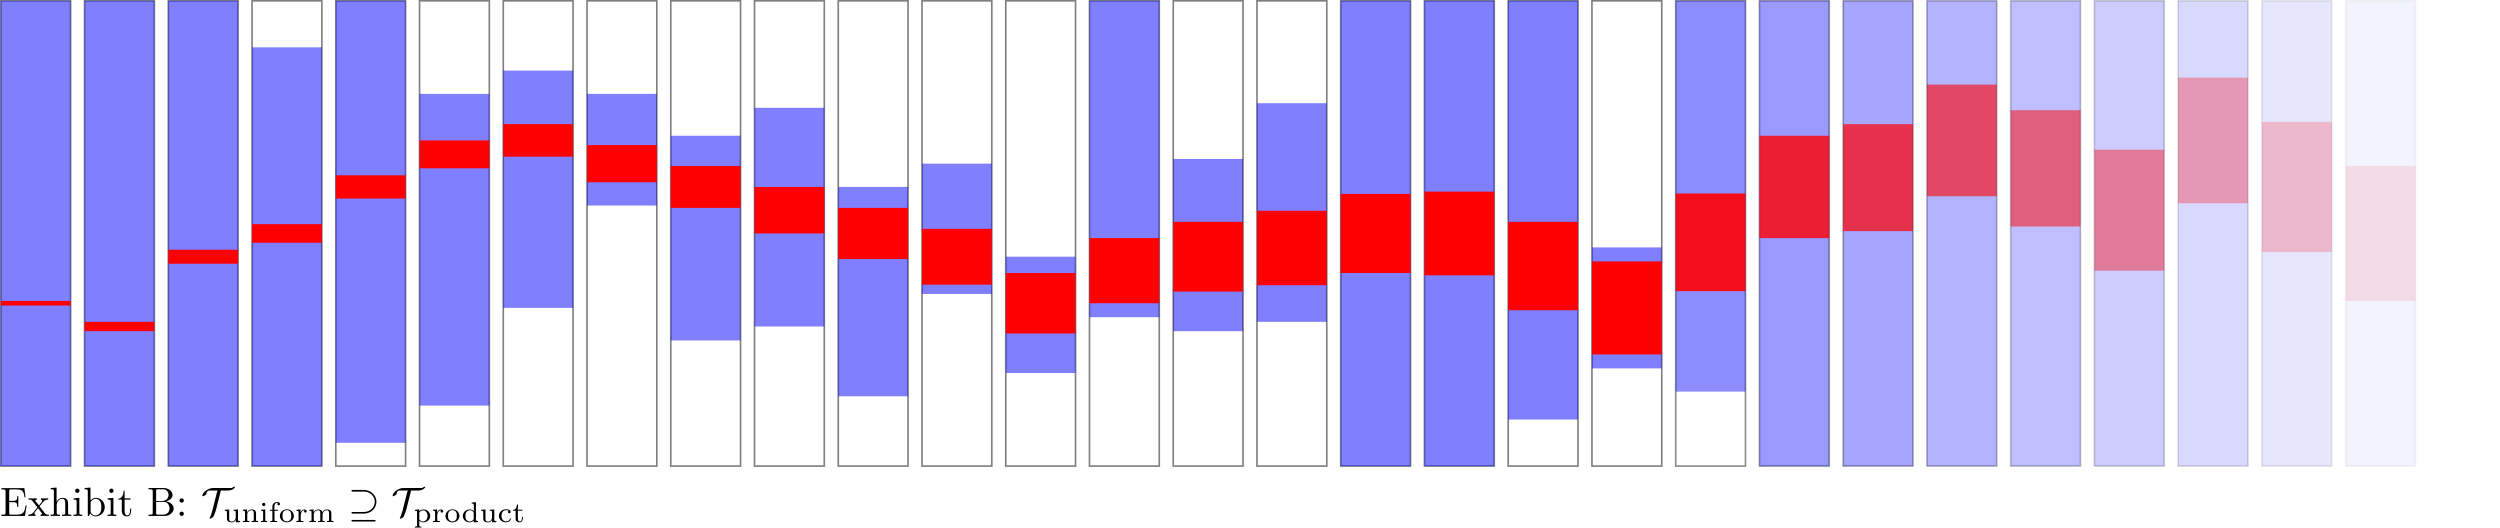
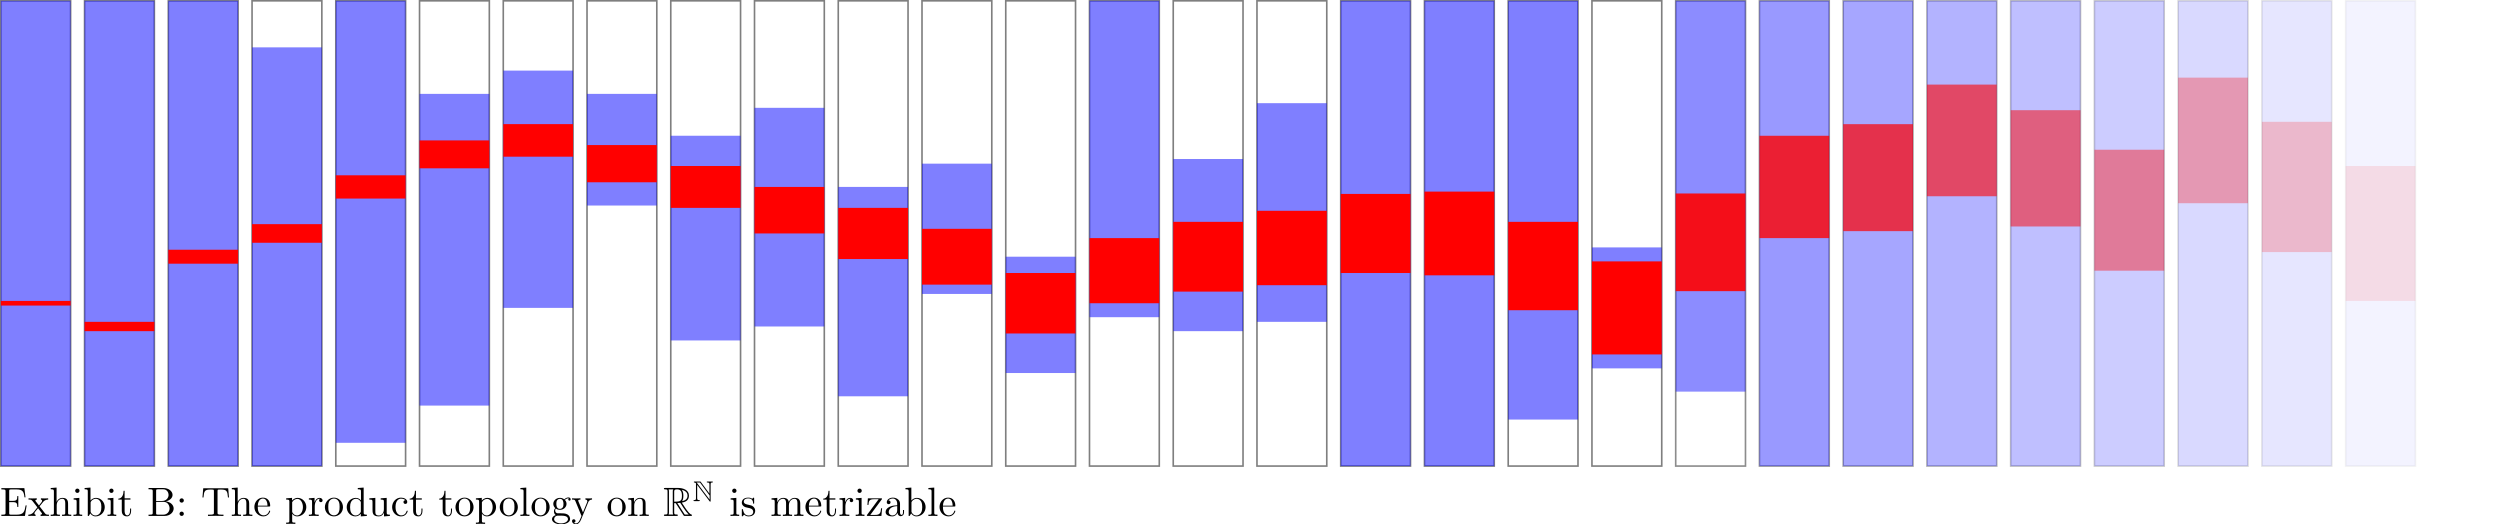
- <svg xmlns="http://www.w3.org/2000/svg" xmlns:xlink="http://www.w3.org/1999/xlink" version="1.1" width="609.29pt" height="128.593pt" viewBox="-0 -125.743 609.29 128.593">
+ <svg xmlns="http://www.w3.org/2000/svg" xmlns:xlink="http://www.w3.org/1999/xlink" version="1.1" width="609.29pt" height="127.68pt" viewBox="-0 -125.743 609.29 127.68">
  <defs>
-     <path id="g2-99" d="M2.713-2.783C2.587-2.727 2.518-2.615 2.518-2.476C2.518-2.287 2.65-2.148 2.845-2.148C3.034-2.148 3.18-2.267 3.18-2.49C3.18-3.11 2.211-3.11 2.015-3.11C.969-3.11 .321-2.308 .321-1.506C.321-.628 1.067 .07 1.981 .07C3.02 .07 3.264-.753 3.264-.837S3.173-.921 3.145-.921C3.055-.921 3.048-.9 3.013-.802C2.859-.37 2.49-.153 2.064-.153C1.583-.153 .955-.509 .955-1.513C.955-2.399 1.388-2.887 2.036-2.887C2.127-2.887 2.462-2.887 2.713-2.783Z" />
-     <path id="g2-100" d="M2.483-4.763V-4.512C2.95-4.512 3.006-4.463 3.006-4.122V-2.678C2.748-2.929 2.413-3.075 2.029-3.075C1.102-3.075 .321-2.378 .321-1.499C.321-.628 1.06 .07 1.946 .07C2.518 .07 2.859-.237 2.978-.363V.07L4.052 0V-.251C3.585-.251 3.529-.3 3.529-.642V-4.84L2.483-4.763ZM2.978-.732C2.797-.404 2.441-.126 1.988-.126C1.597-.126 1.318-.356 1.179-.558C1.039-.767 .955-1.046 .955-1.492C.955-1.653 .955-2.176 1.241-2.504C1.52-2.817 1.862-2.88 2.064-2.88C2.399-2.88 2.699-2.727 2.894-2.476C2.978-2.364 2.978-2.357 2.978-2.225V-.732Z" />
-     <path id="g2-102" d="M1.437-2.755H2.308V-3.006H1.409V-3.787C1.409-4.421 1.785-4.714 2.085-4.714C2.148-4.714 2.218-4.7 2.287-4.679C2.19-4.624 2.134-4.512 2.134-4.4C2.134-4.212 2.267-4.08 2.455-4.08S2.776-4.212 2.776-4.4C2.776-4.7 2.476-4.91 2.092-4.91C1.541-4.91 .914-4.519 .914-3.787V-3.006H.314V-2.755H.914V-.551C.914-.251 .844-.251 .391-.251V0C.425 0 .9-.028 1.186-.028C1.485-.028 1.792-.014 2.092 0V-.251H1.953C1.437-.251 1.437-.328 1.437-.565V-2.755Z" />
-     <path id="g2-105" d="M1.471-4.303C1.471-4.505 1.304-4.7 1.067-4.7C.858-4.7 .669-4.533 .669-4.303C.669-4.052 .872-3.898 1.067-3.898C1.29-3.898 1.471-4.073 1.471-4.303ZM.411-2.999V-2.748C.851-2.748 .914-2.706 .914-2.364V-.551C.914-.251 .844-.251 .391-.251V0C.404 0 .893-.028 1.172-.028C1.416-.028 1.667-.021 1.911 0V-.251C1.506-.251 1.437-.251 1.437-.544V-3.075L.411-2.999Z" />
-     <path id="g2-109" d="M5.733-2.113C5.733-2.72 5.433-3.075 4.686-3.075C4.135-3.075 3.759-2.776 3.571-2.427C3.431-2.922 3.055-3.075 2.545-3.075C1.974-3.075 1.604-2.762 1.409-2.399H1.402V-3.075L.377-2.999V-2.748C.844-2.748 .9-2.699 .9-2.357V-.551C.9-.251 .83-.251 .377-.251V0C.391 0 .879-.028 1.172-.028C1.43-.028 1.911-.007 1.974 0V-.251C1.52-.251 1.451-.251 1.451-.551V-1.806C1.451-2.538 2.029-2.88 2.49-2.88C2.978-2.88 3.041-2.497 3.041-2.141V-.551C3.041-.251 2.971-.251 2.518-.251V0C2.532 0 3.02-.028 3.313-.028C3.571-.028 4.052-.007 4.115 0V-.251C3.661-.251 3.592-.251 3.592-.551V-1.806C3.592-2.538 4.17-2.88 4.631-2.88C5.119-2.88 5.182-2.497 5.182-2.141V-.551C5.182-.251 5.112-.251 4.659-.251V0C4.672 0 5.161-.028 5.454-.028C5.712-.028 6.193-.007 6.256 0V-.251C5.802-.251 5.733-.251 5.733-.551V-2.113Z" />
-     <path id="g2-110" d="M3.592-2.113C3.592-2.72 3.292-3.075 2.545-3.075C1.974-3.075 1.604-2.762 1.409-2.399H1.402V-3.075L.377-2.999V-2.748C.844-2.748 .9-2.699 .9-2.357V-.551C.9-.251 .83-.251 .377-.251V0C.391 0 .879-.028 1.172-.028C1.43-.028 1.911-.007 1.974 0V-.251C1.52-.251 1.451-.251 1.451-.551V-1.806C1.451-2.538 2.029-2.88 2.49-2.88C2.978-2.88 3.041-2.497 3.041-2.141V-.551C3.041-.251 2.971-.251 2.518-.251V0C2.532 0 3.02-.028 3.313-.028C3.571-.028 4.052-.007 4.115 0V-.251C3.661-.251 3.592-.251 3.592-.551V-2.113Z" />
-     <path id="g2-111" d="M3.689-1.485C3.689-2.357 2.943-3.11 1.981-3.11S.272-2.357 .272-1.485C.272-.621 1.039 .07 1.981 .07S3.689-.621 3.689-1.485ZM1.981-.153C1.723-.153 1.346-.237 1.116-.579C.928-.865 .907-1.227 .907-1.548C.907-1.848 .914-2.26 1.158-2.559C1.332-2.762 1.625-2.915 1.981-2.915C2.392-2.915 2.685-2.72 2.838-2.504C3.034-2.232 3.055-1.883 3.055-1.548S3.034-.844 2.831-.558C2.643-.293 2.322-.153 1.981-.153Z" />
-     <path id="g2-112" d="M1.939 1.102C1.485 1.102 1.416 1.102 1.416 .802V-.335C1.451-.3 1.778 .07 2.364 .07C3.285 .07 4.073-.621 4.073-1.506C4.073-2.364 3.361-3.075 2.476-3.075C2.078-3.075 1.674-2.929 1.388-2.65V-3.075L.342-2.999V-2.748C.83-2.748 .865-2.713 .865-2.42V.802C.865 1.102 .795 1.102 .342 1.102V1.353C.356 1.353 .844 1.325 1.137 1.325C1.395 1.325 1.876 1.346 1.939 1.353V1.102ZM1.416-2.322C1.625-2.671 2.029-2.852 2.399-2.852C2.985-2.852 3.438-2.239 3.438-1.506C3.438-.711 2.915-.126 2.322-.126C1.709-.126 1.437-.663 1.416-.704V-2.322Z" />
-     <path id="g2-114" d="M1.388-1.59C1.388-2.176 1.66-2.88 2.322-2.88C2.26-2.831 2.204-2.741 2.204-2.629C2.204-2.399 2.385-2.308 2.518-2.308C2.685-2.308 2.838-2.42 2.838-2.629C2.838-2.866 2.615-3.075 2.287-3.075C1.939-3.075 1.555-2.859 1.346-2.329H1.339V-3.075L.342-2.999V-2.748C.809-2.748 .865-2.699 .865-2.357V-.551C.865-.251 .795-.251 .342-.251V0C.377 0 .851-.028 1.137-.028C1.437-.028 1.743-.014 2.043 0V-.251H1.904C1.388-.251 1.388-.328 1.388-.565V-1.59Z" />
-     <path id="g2-116" d="M1.402-2.755H2.49V-3.006H1.402V-4.289H1.165C1.158-3.661 .872-2.971 .202-2.95V-2.755H.851V-.872C.851-.091 1.437 .07 1.827 .07C2.294 .07 2.615-.328 2.615-.879V-1.262H2.378V-.886C2.378-.411 2.155-.153 1.883-.153C1.402-.153 1.402-.739 1.402-.865V-2.755Z" />
-     <path id="g2-117" d="M2.518-2.999V-2.748C2.985-2.748 3.041-2.699 3.041-2.357V-1.165C3.041-.551 2.643-.126 2.113-.126C1.478-.126 1.451-.425 1.451-.781V-3.075L.377-2.999V-2.748C.9-2.748 .9-2.727 .9-2.106V-1.06C.9-.579 .9 .07 2.064 .07C2.218 .07 2.727 .07 3.062-.516H3.068V.07L4.115 0V-.251C3.647-.251 3.592-.3 3.592-.642V-3.075L2.518-2.999Z" />
-     <path id="g0-19" d="M3.836-5.938C5.41-5.938 6.516-4.772 6.516-3.457C6.516-2.102 5.38-.966 3.836-.966H1.176C1.006-.966 .827-.966 .827-.767S1.006-.568 1.176-.568H3.856C5.569-.568 6.914-1.873 6.914-3.447C6.914-5.051 5.539-6.336 3.856-6.336H1.176C1.006-6.336 .827-6.336 .827-6.137S1.006-5.938 1.176-5.938H3.836ZM6.366 1.365C6.535 1.365 6.715 1.365 6.715 1.166S6.535 .966 6.366 .966H1.176C1.006 .966 .827 .966 .827 1.166S1.006 1.365 1.176 1.365H6.366Z" />
-     <path id="g0-84" d="M4.842-6.187H6.496C7.811-6.187 8.309-6.944 8.309-7.073C8.309-7.123 8.269-7.143 8.219-7.143C8.11-7.143 7.851-7.044 7.601-6.864C7.522-6.804 7.502-6.804 7.313-6.804H2.959C1.724-6.804 .339-5.738 .339-4.922C.339-4.862 .339-4.802 .418-4.802C.658-4.802 1.285-5.131 1.305-5.37C1.315-5.539 1.335-5.729 1.534-5.988C1.634-6.107 1.714-6.187 2.152-6.187H4.134C3.965-6.077 3.925-5.928 3.905-5.828L2.77-1.315C2.65-.827 2.441-.199 2.152 .448C2.092 .568 2.092 .588 2.092 .608C2.092 .667 2.132 .677 2.182 .677C2.381 .677 2.869 .408 3.019 .199C3.078 .1 3.517-.917 3.726-1.743L4.842-6.187Z" />
-     <path id="g1-58" d="M1.913-3.766C1.913-4.055 1.674-4.294 1.385-4.294S.857-4.055 .857-3.766S1.096-3.238 1.385-3.238S1.913-3.477 1.913-3.766ZM1.913-.528C1.913-.817 1.674-1.056 1.385-1.056S.857-.817 .857-.528S1.096 0 1.385 0S1.913-.239 1.913-.528Z" />
-     <path id="g1-66" d="M2.212-3.646V-6.097C2.212-6.426 2.232-6.496 2.7-6.496H3.935C4.902-6.496 5.25-5.649 5.25-5.121C5.25-4.483 4.762-3.646 3.656-3.646H2.212ZM4.563-3.557C5.529-3.746 6.217-4.384 6.217-5.121C6.217-5.988 5.3-6.804 4.005-6.804H.359V-6.496H.598C1.365-6.496 1.385-6.386 1.385-6.027V-.777C1.385-.418 1.365-.309 .598-.309H.359V0H4.264C5.589 0 6.486-.887 6.486-1.823C6.486-2.69 5.669-3.437 4.563-3.557ZM3.945-.309H2.7C2.232-.309 2.212-.379 2.212-.707V-3.427H4.085C5.071-3.427 5.489-2.501 5.489-1.833C5.489-1.126 4.971-.309 3.945-.309Z" />
-     <path id="g1-69" d="M1.355-.777C1.355-.418 1.335-.309 .568-.309H.329V0H6.077L6.496-2.57H6.247C5.998-1.036 5.768-.309 4.055-.309H2.73C2.262-.309 2.242-.379 2.242-.707V-3.367H3.138C4.105-3.367 4.214-3.049 4.214-2.202H4.463V-4.842H4.214C4.214-3.985 4.105-3.676 3.138-3.676H2.242V-6.067C2.242-6.396 2.262-6.466 2.73-6.466H4.015C5.539-6.466 5.808-5.918 5.968-4.533H6.217L5.938-6.775H.329V-6.466H.568C1.335-6.466 1.355-6.356 1.355-5.998V-.777Z" />
-     <path id="g1-98" d="M1.714-3.756V-6.914L.279-6.804V-6.496C.976-6.496 1.056-6.426 1.056-5.938V0H1.305C1.315-.01 1.395-.149 1.664-.618C1.813-.389 2.232 .11 2.969 .11C4.154 .11 5.191-.867 5.191-2.152C5.191-3.417 4.214-4.403 3.078-4.403C2.301-4.403 1.873-3.935 1.714-3.756ZM1.743-1.136V-3.188C1.743-3.377 1.743-3.387 1.853-3.547C2.242-4.105 2.79-4.184 3.029-4.184C3.477-4.184 3.836-3.925 4.075-3.547C4.334-3.138 4.364-2.57 4.364-2.162C4.364-1.793 4.344-1.196 4.055-.747C3.846-.438 3.467-.11 2.929-.11C2.481-.11 2.122-.349 1.883-.717C1.743-.927 1.743-.956 1.743-1.136Z" />
-     <path id="g1-104" d="M1.096-.757C1.096-.309 .986-.309 .319-.309V0C.667-.01 1.176-.03 1.445-.03C1.704-.03 2.222-.01 2.56 0V-.309C1.893-.309 1.783-.309 1.783-.757V-2.59C1.783-3.626 2.491-4.184 3.128-4.184C3.756-4.184 3.866-3.646 3.866-3.078V-.757C3.866-.309 3.756-.309 3.088-.309V0C3.437-.01 3.945-.03 4.214-.03C4.473-.03 4.991-.01 5.33 0V-.309C4.812-.309 4.563-.309 4.553-.608V-2.511C4.553-3.367 4.553-3.676 4.244-4.035C4.105-4.204 3.776-4.403 3.198-4.403C2.361-4.403 1.923-3.806 1.753-3.427V-6.914L.319-6.804V-6.496C1.016-6.496 1.096-6.426 1.096-5.938V-.757Z" />
-     <path id="g1-105" d="M1.763-4.403L.369-4.294V-3.985C1.016-3.985 1.106-3.925 1.106-3.437V-.757C1.106-.309 .996-.309 .329-.309V0C.648-.01 1.186-.03 1.425-.03C1.773-.03 2.122-.01 2.461 0V-.309C1.803-.309 1.763-.359 1.763-.747V-4.403ZM1.803-6.137C1.803-6.456 1.554-6.665 1.275-6.665C.966-6.665 .747-6.396 .747-6.137C.747-5.868 .966-5.609 1.275-5.609C1.554-5.609 1.803-5.818 1.803-6.137Z" />
-     <path id="g1-116" d="M1.724-3.985H3.148V-4.294H1.724V-6.127H1.474C1.465-5.31 1.166-4.244 .189-4.204V-3.985H1.036V-1.235C1.036-.01 1.963 .11 2.321 .11C3.029 .11 3.308-.598 3.308-1.235V-1.803H3.059V-1.255C3.059-.518 2.76-.139 2.391-.139C1.724-.139 1.724-1.046 1.724-1.215V-3.985Z" />
-     <path id="g1-120" d="M2.859-2.341C3.158-2.72 3.537-3.208 3.776-3.467C4.085-3.826 4.493-3.975 4.961-3.985V-4.294C4.702-4.274 4.403-4.264 4.144-4.264C3.846-4.264 3.318-4.284 3.188-4.294V-3.985C3.397-3.965 3.477-3.836 3.477-3.676S3.377-3.387 3.328-3.328L2.71-2.55L1.933-3.557C1.843-3.656 1.843-3.676 1.843-3.736C1.843-3.885 1.993-3.975 2.192-3.985V-4.294C1.933-4.284 1.275-4.264 1.116-4.264C.907-4.264 .438-4.274 .169-4.294V-3.985C.867-3.985 .877-3.975 1.345-3.377L2.331-2.092L1.395-.907C.917-.329 .329-.309 .12-.309V0C.379-.02 .687-.03 .946-.03C1.235-.03 1.654-.01 1.893 0V-.309C1.674-.339 1.604-.468 1.604-.618C1.604-.837 1.893-1.166 2.501-1.883L3.258-.887C3.337-.777 3.467-.618 3.467-.558C3.467-.468 3.377-.319 3.108-.309V0C3.407-.01 3.965-.03 4.184-.03C4.453-.03 4.842-.02 5.141 0V-.309C4.603-.309 4.423-.329 4.194-.618L2.859-2.341Z" />
+     <path id="g0-78" d="M1.074-4.366C1.004-4.449 1.004-4.463 .928-4.533H1.757L4.108-1.36V-.356L1.074-4.366ZM1.074-3.954L4.087 .028C4.149 .112 4.184 .133 4.233 .133C4.352 .133 4.352 .021 4.352-.098V-4.038C4.352-4.428 4.414-4.526 4.735-4.533C4.777-4.533 4.896-4.54 4.896-4.652C4.896-4.777 4.791-4.777 4.666-4.777H3.647C3.522-4.777 3.41-4.777 3.41-4.652C3.41-4.533 3.536-4.533 3.612-4.533C4.003-4.526 4.059-4.387 4.059-4.017V-1.834L1.953-4.679C1.883-4.777 1.862-4.777 1.702-4.777H.488C.363-4.777 .258-4.777 .258-4.652C.258-4.547 .363-4.533 .404-4.533C.593-4.512 .725-4.4 .795-4.317C.781-4.261 .781-4.247 .781-4.149V-.746C.781-.377 .725-.251 .37-.244C.293-.244 .174-.237 .174-.126C.174 0 .286 0 .411 0H1.492C1.618 0 1.723 0 1.723-.126C1.723-.237 1.611-.244 1.513-.244C1.13-.251 1.074-.398 1.074-.76V-3.954Z" />
+     <path id="g1-82" d="M2.67-3.128H3.029L4.523-.817C4.623-.658 4.862-.269 4.971-.12C5.041 0 5.071 0 5.3 0H6.675C6.854 0 7.004 0 7.004-.179C7.004-.259 6.944-.329 6.854-.349C6.486-.428 5.998-1.086 5.758-1.405C5.689-1.504 5.191-2.162 4.523-3.238C5.41-3.397 6.267-3.776 6.267-4.961C6.267-6.346 4.802-6.824 3.626-6.824H.498C.319-6.824 .159-6.824 .159-6.645C.159-6.476 .349-6.476 .428-6.476C.996-6.476 1.046-6.406 1.046-5.908V-.917C1.046-.418 .996-.349 .428-.349C.349-.349 .159-.349 .159-.179C.159 0 .319 0 .498 0H3.228C3.407 0 3.557 0 3.557-.179C3.557-.349 3.387-.349 3.278-.349C2.71-.349 2.67-.428 2.67-.917V-3.128ZM4.593-3.616C4.872-3.985 4.902-4.513 4.902-4.951C4.902-5.43 4.842-5.958 4.523-6.366C4.932-6.276 5.918-5.968 5.918-4.961C5.918-4.314 5.619-3.806 4.593-3.616ZM2.67-5.938C2.67-6.147 2.67-6.476 3.288-6.476C4.134-6.476 4.553-6.127 4.553-4.951C4.553-3.666 4.244-3.477 2.67-3.477V-5.938ZM1.315-.349C1.395-.528 1.395-.807 1.395-.897V-5.928C1.395-6.027 1.395-6.296 1.315-6.476H2.451C2.321-6.316 2.321-6.117 2.321-5.968V-.897C2.321-.797 2.321-.528 2.401-.349H1.315ZM3.437-3.128C3.507-3.138 3.547-3.148 3.626-3.148C3.776-3.148 3.995-3.168 4.144-3.188C4.294-2.949 5.37-1.176 6.197-.349H5.23L3.437-3.128Z" />
+     <path id="g2-58" d="M1.913-3.766C1.913-4.055 1.674-4.294 1.385-4.294S.857-4.055 .857-3.766S1.096-3.238 1.385-3.238S1.913-3.477 1.913-3.766ZM1.913-.528C1.913-.817 1.674-1.056 1.385-1.056S.857-.817 .857-.528S1.096 0 1.385 0S1.913-.239 1.913-.528Z" />
+     <path id="g2-66" d="M2.212-3.646V-6.097C2.212-6.426 2.232-6.496 2.7-6.496H3.935C4.902-6.496 5.25-5.649 5.25-5.121C5.25-4.483 4.762-3.646 3.656-3.646H2.212ZM4.563-3.557C5.529-3.746 6.217-4.384 6.217-5.121C6.217-5.988 5.3-6.804 4.005-6.804H.359V-6.496H.598C1.365-6.496 1.385-6.386 1.385-6.027V-.777C1.385-.418 1.365-.309 .598-.309H.359V0H4.264C5.589 0 6.486-.887 6.486-1.823C6.486-2.69 5.669-3.437 4.563-3.557ZM3.945-.309H2.7C2.232-.309 2.212-.379 2.212-.707V-3.427H4.085C5.071-3.427 5.489-2.501 5.489-1.833C5.489-1.126 4.971-.309 3.945-.309Z" />
+     <path id="g2-69" d="M1.355-.777C1.355-.418 1.335-.309 .568-.309H.329V0H6.077L6.496-2.57H6.247C5.998-1.036 5.768-.309 4.055-.309H2.73C2.262-.309 2.242-.379 2.242-.707V-3.367H3.138C4.105-3.367 4.214-3.049 4.214-2.202H4.463V-4.842H4.214C4.214-3.985 4.105-3.676 3.138-3.676H2.242V-6.067C2.242-6.396 2.262-6.466 2.73-6.466H4.015C5.539-6.466 5.808-5.918 5.968-4.533H6.217L5.938-6.775H.329V-6.466H.568C1.335-6.466 1.355-6.356 1.355-5.998V-.777Z" />
+     <path id="g2-84" d="M6.635-6.745H.548L.359-4.503H.608C.747-6.107 .897-6.436 2.401-6.436C2.58-6.436 2.839-6.436 2.939-6.416C3.148-6.376 3.148-6.267 3.148-6.037V-.787C3.148-.448 3.148-.309 2.102-.309H1.704V0C2.112-.03 3.128-.03 3.587-.03S5.071-.03 5.479 0V-.309H5.081C4.035-.309 4.035-.448 4.035-.787V-6.037C4.035-6.237 4.035-6.376 4.214-6.416C4.324-6.436 4.593-6.436 4.782-6.436C6.286-6.436 6.436-6.107 6.575-4.503H6.824L6.635-6.745Z" />
+     <path id="g2-97" d="M3.318-.757C3.357-.359 3.626 .06 4.095 .06C4.304 .06 4.912-.08 4.912-.887V-1.445H4.663V-.887C4.663-.309 4.413-.249 4.304-.249C3.975-.249 3.935-.697 3.935-.747V-2.74C3.935-3.158 3.935-3.547 3.577-3.915C3.188-4.304 2.69-4.463 2.212-4.463C1.395-4.463 .707-3.995 .707-3.337C.707-3.039 .907-2.869 1.166-2.869C1.445-2.869 1.624-3.068 1.624-3.328C1.624-3.447 1.574-3.776 1.116-3.786C1.385-4.134 1.873-4.244 2.192-4.244C2.68-4.244 3.248-3.856 3.248-2.969V-2.6C2.74-2.57 2.042-2.54 1.415-2.242C.667-1.903 .418-1.385 .418-.946C.418-.139 1.385 .11 2.012 .11C2.67 .11 3.128-.289 3.318-.757ZM3.248-2.391V-1.395C3.248-.448 2.531-.11 2.082-.11C1.594-.11 1.186-.458 1.186-.956C1.186-1.504 1.604-2.331 3.248-2.391Z" />
+     <path id="g2-98" d="M1.714-3.756V-6.914L.279-6.804V-6.496C.976-6.496 1.056-6.426 1.056-5.938V0H1.305C1.315-.01 1.395-.149 1.664-.618C1.813-.389 2.232 .11 2.969 .11C4.154 .11 5.191-.867 5.191-2.152C5.191-3.417 4.214-4.403 3.078-4.403C2.301-4.403 1.873-3.935 1.714-3.756ZM1.743-1.136V-3.188C1.743-3.377 1.743-3.387 1.853-3.547C2.242-4.105 2.79-4.184 3.029-4.184C3.477-4.184 3.836-3.925 4.075-3.547C4.334-3.138 4.364-2.57 4.364-2.162C4.364-1.793 4.344-1.196 4.055-.747C3.846-.438 3.467-.11 2.929-.11C2.481-.11 2.122-.349 1.883-.717C1.743-.927 1.743-.956 1.743-1.136Z" />
+     <path id="g2-99" d="M1.166-2.172C1.166-3.796 1.983-4.214 2.511-4.214C2.6-4.214 3.228-4.204 3.577-3.846C3.168-3.816 3.108-3.517 3.108-3.387C3.108-3.128 3.288-2.929 3.567-2.929C3.826-2.929 4.025-3.098 4.025-3.397C4.025-4.075 3.268-4.463 2.501-4.463C1.255-4.463 .339-3.387 .339-2.152C.339-.877 1.325 .11 2.481 .11C3.816 .11 4.134-1.086 4.134-1.186S4.035-1.285 4.005-1.285C3.915-1.285 3.895-1.245 3.875-1.186C3.587-.259 2.939-.139 2.57-.139C2.042-.139 1.166-.568 1.166-2.172Z" />
+     <path id="g2-100" d="M3.786-.548V.11L5.25 0V-.309C4.553-.309 4.473-.379 4.473-.867V-6.914L3.039-6.804V-6.496C3.736-6.496 3.816-6.426 3.816-5.938V-3.786C3.527-4.144 3.098-4.403 2.56-4.403C1.385-4.403 .339-3.427 .339-2.142C.339-.877 1.315 .11 2.451 .11C3.088 .11 3.537-.229 3.786-.548ZM3.786-3.218V-1.176C3.786-.996 3.786-.976 3.676-.807C3.377-.329 2.929-.11 2.501-.11C2.052-.11 1.694-.369 1.455-.747C1.196-1.156 1.166-1.724 1.166-2.132C1.166-2.501 1.186-3.098 1.474-3.547C1.684-3.856 2.062-4.184 2.6-4.184C2.949-4.184 3.367-4.035 3.676-3.587C3.786-3.417 3.786-3.397 3.786-3.218Z" />
+     <path id="g2-101" d="M1.116-2.511C1.176-3.995 2.012-4.244 2.351-4.244C3.377-4.244 3.477-2.899 3.477-2.511H1.116ZM1.106-2.301H3.885C4.105-2.301 4.134-2.301 4.134-2.511C4.134-3.497 3.597-4.463 2.351-4.463C1.196-4.463 .279-3.437 .279-2.192C.279-.857 1.325 .11 2.471 .11C3.686 .11 4.134-.996 4.134-1.186C4.134-1.285 4.055-1.305 4.005-1.305C3.915-1.305 3.895-1.245 3.875-1.166C3.527-.139 2.63-.139 2.531-.139C2.032-.139 1.634-.438 1.405-.807C1.106-1.285 1.106-1.943 1.106-2.301Z" />
+     <path id="g2-103" d="M2.212-1.714C1.345-1.714 1.345-2.71 1.345-2.939C1.345-3.208 1.355-3.527 1.504-3.776C1.584-3.895 1.813-4.174 2.212-4.174C3.078-4.174 3.078-3.178 3.078-2.949C3.078-2.68 3.068-2.361 2.919-2.112C2.839-1.993 2.61-1.714 2.212-1.714ZM1.056-1.325C1.056-1.365 1.056-1.594 1.225-1.793C1.614-1.514 2.022-1.484 2.212-1.484C3.138-1.484 3.826-2.172 3.826-2.939C3.826-3.308 3.666-3.676 3.417-3.905C3.776-4.244 4.134-4.294 4.314-4.294C4.334-4.294 4.384-4.294 4.413-4.284C4.304-4.244 4.254-4.134 4.254-4.015C4.254-3.846 4.384-3.726 4.543-3.726C4.643-3.726 4.832-3.796 4.832-4.025C4.832-4.194 4.712-4.513 4.324-4.513C4.125-4.513 3.686-4.453 3.268-4.045C2.849-4.374 2.431-4.403 2.212-4.403C1.285-4.403 .598-3.716 .598-2.949C.598-2.511 .817-2.132 1.066-1.923C.936-1.773 .757-1.445 .757-1.096C.757-.787 .887-.408 1.196-.209C.598-.04 .279 .389 .279 .787C.279 1.504 1.265 2.052 2.481 2.052C3.656 2.052 4.692 1.544 4.692 .767C4.692 .418 4.553-.09 4.045-.369C3.517-.648 2.939-.648 2.331-.648C2.082-.648 1.654-.648 1.584-.658C1.265-.697 1.056-1.006 1.056-1.325ZM2.491 1.823C1.484 1.823 .797 1.315 .797 .787C.797 .329 1.176-.04 1.614-.07H2.202C3.059-.07 4.174-.07 4.174 .787C4.174 1.325 3.467 1.823 2.491 1.823Z" />
+     <path id="g2-104" d="M1.096-.757C1.096-.309 .986-.309 .319-.309V0C.667-.01 1.176-.03 1.445-.03C1.704-.03 2.222-.01 2.56 0V-.309C1.893-.309 1.783-.309 1.783-.757V-2.59C1.783-3.626 2.491-4.184 3.128-4.184C3.756-4.184 3.866-3.646 3.866-3.078V-.757C3.866-.309 3.756-.309 3.088-.309V0C3.437-.01 3.945-.03 4.214-.03C4.473-.03 4.991-.01 5.33 0V-.309C4.812-.309 4.563-.309 4.553-.608V-2.511C4.553-3.367 4.553-3.676 4.244-4.035C4.105-4.204 3.776-4.403 3.198-4.403C2.361-4.403 1.923-3.806 1.753-3.427V-6.914L.319-6.804V-6.496C1.016-6.496 1.096-6.426 1.096-5.938V-.757Z" />
+     <path id="g2-105" d="M1.763-4.403L.369-4.294V-3.985C1.016-3.985 1.106-3.925 1.106-3.437V-.757C1.106-.309 .996-.309 .329-.309V0C.648-.01 1.186-.03 1.425-.03C1.773-.03 2.122-.01 2.461 0V-.309C1.803-.309 1.763-.359 1.763-.747V-4.403ZM1.803-6.137C1.803-6.456 1.554-6.665 1.275-6.665C.966-6.665 .747-6.396 .747-6.137C.747-5.868 .966-5.609 1.275-5.609C1.554-5.609 1.803-5.818 1.803-6.137Z" />
+     <path id="g2-108" d="M1.763-6.914L.329-6.804V-6.496C1.026-6.496 1.106-6.426 1.106-5.938V-.757C1.106-.309 .996-.309 .329-.309V0C.658-.01 1.186-.03 1.435-.03S2.172-.01 2.54 0V-.309C1.873-.309 1.763-.309 1.763-.757V-6.914Z" />
+     <path id="g2-109" d="M1.096-3.427V-.757C1.096-.309 .986-.309 .319-.309V0C.667-.01 1.176-.03 1.445-.03C1.704-.03 2.222-.01 2.56 0V-.309C1.893-.309 1.783-.309 1.783-.757V-2.59C1.783-3.626 2.491-4.184 3.128-4.184C3.756-4.184 3.866-3.646 3.866-3.078V-.757C3.866-.309 3.756-.309 3.088-.309V0C3.437-.01 3.945-.03 4.214-.03C4.473-.03 4.991-.01 5.33 0V-.309C4.663-.309 4.553-.309 4.553-.757V-2.59C4.553-3.626 5.26-4.184 5.898-4.184C6.526-4.184 6.635-3.646 6.635-3.078V-.757C6.635-.309 6.526-.309 5.858-.309V0C6.207-.01 6.715-.03 6.984-.03C7.243-.03 7.761-.01 8.1 0V-.309C7.582-.309 7.333-.309 7.323-.608V-2.511C7.323-3.367 7.323-3.676 7.014-4.035C6.874-4.204 6.545-4.403 5.968-4.403C5.131-4.403 4.692-3.806 4.523-3.427C4.384-4.294 3.646-4.403 3.198-4.403C2.471-4.403 2.002-3.975 1.724-3.357V-4.403L.319-4.294V-3.985C1.016-3.985 1.096-3.915 1.096-3.427Z" />
+     <path id="g2-110" d="M1.096-3.427V-.757C1.096-.309 .986-.309 .319-.309V0C.667-.01 1.176-.03 1.445-.03C1.704-.03 2.222-.01 2.56 0V-.309C1.893-.309 1.783-.309 1.783-.757V-2.59C1.783-3.626 2.491-4.184 3.128-4.184C3.756-4.184 3.866-3.646 3.866-3.078V-.757C3.866-.309 3.756-.309 3.088-.309V0C3.437-.01 3.945-.03 4.214-.03C4.473-.03 4.991-.01 5.33 0V-.309C4.812-.309 4.563-.309 4.553-.608V-2.511C4.553-3.367 4.553-3.676 4.244-4.035C4.105-4.204 3.776-4.403 3.198-4.403C2.471-4.403 2.002-3.975 1.724-3.357V-4.403L.319-4.294V-3.985C1.016-3.985 1.096-3.915 1.096-3.427Z" />
+     <path id="g2-111" d="M4.692-2.132C4.692-3.407 3.696-4.463 2.491-4.463C1.245-4.463 .279-3.377 .279-2.132C.279-.847 1.315 .11 2.481 .11C3.686 .11 4.692-.867 4.692-2.132ZM2.491-.139C2.062-.139 1.624-.349 1.355-.807C1.106-1.245 1.106-1.853 1.106-2.212C1.106-2.6 1.106-3.138 1.345-3.577C1.614-4.035 2.082-4.244 2.481-4.244C2.919-4.244 3.347-4.025 3.606-3.597S3.866-2.59 3.866-2.212C3.866-1.853 3.866-1.315 3.646-.877C3.427-.428 2.989-.139 2.491-.139Z" />
+     <path id="g2-112" d="M1.714-3.746V-4.403L.279-4.294V-3.985C.986-3.985 1.056-3.925 1.056-3.487V1.176C1.056 1.624 .946 1.624 .279 1.624V1.933C.618 1.923 1.136 1.903 1.395 1.903C1.664 1.903 2.172 1.923 2.521 1.933V1.624C1.853 1.624 1.743 1.624 1.743 1.176V-.498V-.588C1.793-.428 2.212 .11 2.969 .11C4.154 .11 5.191-.867 5.191-2.152C5.191-3.417 4.224-4.403 3.108-4.403C2.331-4.403 1.913-3.965 1.714-3.746ZM1.743-1.136V-3.357C2.032-3.866 2.521-4.154 3.029-4.154C3.756-4.154 4.364-3.278 4.364-2.152C4.364-.946 3.666-.11 2.929-.11C2.531-.11 2.152-.309 1.883-.717C1.743-.927 1.743-.936 1.743-1.136Z" />
+     <path id="g2-114" d="M1.664-3.308V-4.403L.279-4.294V-3.985C.976-3.985 1.056-3.915 1.056-3.427V-.757C1.056-.309 .946-.309 .279-.309V0C.667-.01 1.136-.03 1.415-.03C1.813-.03 2.281-.03 2.68 0V-.309H2.471C1.733-.309 1.714-.418 1.714-.777V-2.311C1.714-3.298 2.132-4.184 2.889-4.184C2.959-4.184 2.979-4.184 2.999-4.174C2.969-4.164 2.77-4.045 2.77-3.786C2.77-3.507 2.979-3.357 3.198-3.357C3.377-3.357 3.626-3.477 3.626-3.796S3.318-4.403 2.889-4.403C2.162-4.403 1.803-3.736 1.664-3.308Z" />
+     <path id="g2-115" d="M2.072-1.933C2.291-1.893 3.108-1.733 3.108-1.016C3.108-.508 2.76-.11 1.983-.11C1.146-.11 .787-.677 .598-1.524C.568-1.654 .558-1.694 .458-1.694C.329-1.694 .329-1.624 .329-1.445V-.13C.329 .04 .329 .11 .438 .11C.488 .11 .498 .1 .687-.09C.707-.11 .707-.13 .887-.319C1.325 .1 1.773 .11 1.983 .11C3.128 .11 3.587-.558 3.587-1.275C3.587-1.803 3.288-2.102 3.168-2.222C2.839-2.54 2.451-2.62 2.032-2.7C1.474-2.809 .807-2.939 .807-3.517C.807-3.866 1.066-4.274 1.923-4.274C3.019-4.274 3.068-3.377 3.088-3.068C3.098-2.979 3.188-2.979 3.208-2.979C3.337-2.979 3.337-3.029 3.337-3.218V-4.224C3.337-4.394 3.337-4.463 3.228-4.463C3.178-4.463 3.158-4.463 3.029-4.344C2.999-4.304 2.899-4.214 2.859-4.184C2.481-4.463 2.072-4.463 1.923-4.463C.707-4.463 .329-3.796 .329-3.238C.329-2.889 .488-2.61 .757-2.391C1.076-2.132 1.355-2.072 2.072-1.933Z" />
+     <path id="g2-116" d="M1.724-3.985H3.148V-4.294H1.724V-6.127H1.474C1.465-5.31 1.166-4.244 .189-4.204V-3.985H1.036V-1.235C1.036-.01 1.963 .11 2.321 .11C3.029 .11 3.308-.598 3.308-1.235V-1.803H3.059V-1.255C3.059-.518 2.76-.139 2.391-.139C1.724-.139 1.724-1.046 1.724-1.215V-3.985Z" />
+     <path id="g2-117" d="M3.895-.787V.11L5.33 0V-.309C4.633-.309 4.553-.379 4.553-.867V-4.403L3.088-4.294V-3.985C3.786-3.985 3.866-3.915 3.866-3.427V-1.654C3.866-.787 3.387-.11 2.66-.11C1.823-.11 1.783-.578 1.783-1.096V-4.403L.319-4.294V-3.985C1.096-3.985 1.096-3.955 1.096-3.068V-1.574C1.096-.797 1.096 .11 2.61 .11C3.168 .11 3.606-.169 3.895-.787Z" />
+     <path id="g2-120" d="M2.859-2.341C3.158-2.72 3.537-3.208 3.776-3.467C4.085-3.826 4.493-3.975 4.961-3.985V-4.294C4.702-4.274 4.403-4.264 4.144-4.264C3.846-4.264 3.318-4.284 3.188-4.294V-3.985C3.397-3.965 3.477-3.836 3.477-3.676S3.377-3.387 3.328-3.328L2.71-2.55L1.933-3.557C1.843-3.656 1.843-3.676 1.843-3.736C1.843-3.885 1.993-3.975 2.192-3.985V-4.294C1.933-4.284 1.275-4.264 1.116-4.264C.907-4.264 .438-4.274 .169-4.294V-3.985C.867-3.985 .877-3.975 1.345-3.377L2.331-2.092L1.395-.907C.917-.329 .329-.309 .12-.309V0C.379-.02 .687-.03 .946-.03C1.235-.03 1.654-.01 1.893 0V-.309C1.674-.339 1.604-.468 1.604-.618C1.604-.837 1.893-1.166 2.501-1.883L3.258-.887C3.337-.777 3.467-.618 3.467-.558C3.467-.468 3.377-.319 3.108-.309V0C3.407-.01 3.965-.03 4.184-.03C4.453-.03 4.842-.02 5.141 0V-.309C4.603-.309 4.423-.329 4.194-.618L2.859-2.341Z" />
+     <path id="g2-121" d="M4.134-3.347C4.394-3.975 4.902-3.985 5.061-3.985V-4.294C4.832-4.274 4.543-4.264 4.314-4.264C4.134-4.264 3.666-4.284 3.447-4.294V-3.985C3.756-3.975 3.915-3.806 3.915-3.557C3.915-3.457 3.905-3.437 3.856-3.318L2.849-.867L1.743-3.547C1.704-3.646 1.684-3.686 1.684-3.726C1.684-3.985 2.052-3.985 2.242-3.985V-4.294C1.983-4.284 1.325-4.264 1.156-4.264C.887-4.264 .488-4.274 .189-4.294V-3.985C.667-3.985 .857-3.985 .996-3.636L2.491 0C2.441 .13 2.301 .458 2.242 .588C2.022 1.136 1.743 1.823 1.106 1.823C1.056 1.823 .827 1.823 .638 1.644C.946 1.604 1.026 1.385 1.026 1.225C1.026 .966 .837 .807 .608 .807C.408 .807 .189 .936 .189 1.235C.189 1.684 .608 2.042 1.106 2.042C1.733 2.042 2.142 1.474 2.381 .907L4.134-3.347Z" />
+     <path id="g2-122" d="M3.885-3.995C3.975-4.105 3.975-4.125 3.975-4.164C3.975-4.294 3.895-4.294 3.716-4.294H.528L.418-2.69H.667C.727-3.706 .917-4.075 2.012-4.075H3.148L.369-.319C.279-.209 .279-.189 .279-.139C.279 0 .349 0 .538 0H3.826L3.995-1.863H3.746C3.656-.687 3.447-.249 2.291-.249H1.116L3.885-3.995Z" />
  </defs>
  <g id="page1">
    <path d="M.199-12.156V-125.543H17.207V-12.156Z" stroke="#000" fill="none" stroke-width=".399" stroke-opacity=".5" />
    <path d="M.199-12.156V-125.543H17.207V-12.156Z" fill="#00f" fill-opacity=".5" />
    <path d="M.199-51.273V-52.406H17.207V-51.273Z" fill="#f00" />
    <path d="M20.609-12.156V-125.543H37.617V-12.156Z" stroke="#000" fill="none" stroke-width=".399" stroke-miterlimit="10" stroke-opacity=".5" />
    <path d="M20.609-12.156V-125.543H37.617V-12.156Z" fill="#00f" fill-opacity=".5" />
    <path d="M20.609-45.035V-47.305H37.617V-45.035Z" fill="#f00" />
    <path d="M41.02-12.156V-125.543H58.027V-12.156Z" stroke="#000" fill="none" stroke-width=".399" stroke-miterlimit="10" stroke-opacity=".5" />
    <path d="M41.02-12.156V-125.543H58.027V-12.156Z" fill="#00f" fill-opacity=".5" />
    <path d="M41.02-61.477V-64.879H58.027V-61.477Z" fill="#f00" />
    <path d="M61.43-12.156V-125.543H78.438V-12.156Z" stroke="#000" fill="none" stroke-width=".399" stroke-miterlimit="10" stroke-opacity=".5" />
    <path d="M61.43-12.156V-114.203H78.438V-12.156Z" fill="#00f" fill-opacity=".5" />
    <path d="M61.43-66.578V-71.113H78.438V-66.578Z" fill="#f00" />
    <path d="M81.84-12.156V-125.543H98.848V-12.156Z" stroke="#000" fill="none" stroke-width=".399" stroke-miterlimit="10" stroke-opacity=".5" />
    <path d="M81.84-17.824V-125.543H98.848V-17.824Z" fill="#00f" fill-opacity=".5" />
    <path d="M81.84-77.352V-83.019H98.848V-77.352Z" fill="#f00" />
    <path d="M102.246-12.156V-125.543H119.258V-12.156Z" stroke="#000" fill="none" stroke-width=".399" stroke-miterlimit="10" stroke-opacity=".5" />
    <path d="M102.246-26.895V-102.863H119.258V-26.895Z" fill="#00f" fill-opacity=".5" />
    <path d="M102.246-84.723V-91.523H119.258V-84.723Z" fill="#f00" />
    <path d="M122.656-12.156V-125.543H139.664V-12.156Z" stroke="#000" fill="none" stroke-width=".399" stroke-miterlimit="10" stroke-opacity=".5" />
    <path d="M122.656-50.707V-108.535H139.664V-50.707Z" fill="#00f" fill-opacity=".5" />
    <path d="M122.656-87.555V-95.492H139.664V-87.555Z" fill="#f00" />
    <path d="M143.066-12.156V-125.543H160.074V-12.156Z" stroke="#000" fill="none" stroke-width=".399" stroke-miterlimit="10" stroke-opacity=".5" />
    <path d="M143.066-75.652V-102.863H160.074V-75.652Z" fill="#00f" fill-opacity=".5" />
    <path d="M143.066-81.32V-90.387H160.074V-81.32Z" fill="#f00" />
    <path d="M163.476-12.156V-125.543H180.484V-12.156Z" stroke="#000" fill="none" stroke-width=".399" stroke-miterlimit="10" stroke-opacity=".5" />
    <path d="M163.476-42.77V-92.66H180.484V-42.77Z" fill="#00f" fill-opacity=".5" />
    <path d="M163.476-75.082V-85.285H180.484V-75.082Z" fill="#f00" />
    <path d="M183.886-12.156V-125.543H200.894V-12.156Z" stroke="#000" fill="none" stroke-width=".399" stroke-miterlimit="10" stroke-opacity=".5" />
    <path d="M183.886-46.172V-99.465H200.894V-46.172Z" fill="#00f" fill-opacity=".5" />
    <path d="M183.886-68.848V-80.184H200.894V-68.848Z" fill="#f00" />
    <path d="M204.297-12.156V-125.543H221.304V-12.156Z" stroke="#000" fill="none" stroke-width=".399" stroke-miterlimit="10" stroke-opacity=".5" />
    <path d="M204.297-29.16V-80.188H221.304V-29.16Z" fill="#00f" fill-opacity=".5" />
    <path d="M204.297-62.609V-75.082H221.304V-62.609Z" fill="#f00" />
    <path d="M224.707-12.156V-125.543H241.715V-12.156Z" stroke="#000" fill="none" stroke-width=".399" stroke-miterlimit="10" stroke-opacity=".5" />
    <path d="M224.707-54.105V-85.856H241.715V-54.105Z" fill="#00f" fill-opacity=".5" />
    <path d="M224.707-56.375V-69.977H241.715V-56.375Z" fill="#f00" />
    <path d="M245.117-12.156V-125.543H262.125V-12.156Z" stroke="#000" fill="none" stroke-width=".399" stroke-miterlimit="10" stroke-opacity=".5" />
    <path d="M245.117-34.832V-63.18H262.125V-34.832Z" fill="#00f" fill-opacity=".5" />
    <path d="M245.117-44.469V-59.207H262.125V-44.469Z" fill="#f00" />
    <path d="M265.527-12.156V-125.543H282.535V-12.156Z" stroke="#000" fill="none" stroke-width=".399" stroke-miterlimit="10" stroke-opacity=".5" />
    <path d="M265.527-48.438V-125.543H282.535V-48.438Z" fill="#00f" fill-opacity=".5" />
    <path d="M265.527-51.84V-67.711H282.535V-51.84Z" fill="#f00" />
    <path d="M285.937-12.156V-125.543H302.945V-12.156Z" stroke="#000" fill="none" stroke-width=".399" stroke-miterlimit="10" stroke-opacity=".5" />
    <path d="M285.937-45.035V-86.992H302.945V-45.035Z" fill="#00f" fill-opacity=".5" />
    <path d="M285.937-54.672V-71.676H302.945V-54.672Z" fill="#f00" />
    <path d="M306.344-12.156V-125.543H323.355V-12.156Z" stroke="#000" fill="none" stroke-width=".399" stroke-miterlimit="10" stroke-opacity=".5" />
    <path d="M306.344-47.305V-100.598H323.355V-47.305Z" fill="#00f" fill-opacity=".5" />
    <path d="M306.344-56.234V-74.371H323.355V-56.234Z" fill="#f00" />
    <path d="M326.754-12.156V-125.543H343.761V-12.156Z" stroke="#000" fill="none" stroke-width=".399" stroke-miterlimit="10" stroke-opacity=".5" />
    <path d="M326.754-12.156V-125.543H343.761V-12.156Z" fill="#00f" fill-opacity=".5" />
    <path d="M326.754-59.207V-78.481H343.761V-59.207Z" fill="#f00" />
    <path d="M347.164-12.156V-125.543H364.172V-12.156Z" stroke="#000" fill="none" stroke-width=".399" stroke-miterlimit="10" stroke-opacity=".5" />
    <path d="M347.164-12.156V-125.543H364.172V-12.156Z" fill="#00f" fill-opacity=".5" />
    <path d="M347.164-58.641V-79.047H364.172V-58.641Z" fill="#f00" />
    <path d="M367.574-12.156V-125.543H384.582V-12.156Z" stroke="#000" fill="none" stroke-width=".399" stroke-miterlimit="10" stroke-opacity=".5" />
    <path d="M367.574-23.492V-125.543H384.582V-23.492Z" fill="#00f" fill-opacity=".5" />
    <path d="M367.574-50.137V-71.676H384.582V-50.137Z" fill="#f00" />
    <path d="M387.984-12.156V-125.543H404.992V-12.156Z" stroke="#000" fill="none" stroke-width=".399" stroke-miterlimit="10" stroke-opacity=".5" />
    <path d="M387.984-35.965V-65.445H404.992V-35.965Z" fill="#00f" fill-opacity=".5" />
    <path d="M387.984-39.363V-62.039H404.992V-39.363Z" fill="#f00" />
    <path d="M408.394-12.156V-125.543H425.402V-12.156Z" stroke="#000" fill="none" stroke-width=".399" stroke-miterlimit="10" stroke-opacity=".45" />
    <path d="M408.394-30.297V-125.543H425.402V-30.297Z" fill="#00f" fill-opacity=".45" />
    <path d="M408.394-54.785V-78.59H425.402V-54.785Z" fill="#f00" fill-opacity=".9" />
    <path d="M428.804-12.156V-125.543H445.812V-12.156Z" stroke="#000" fill="none" stroke-width=".399" stroke-miterlimit="10" stroke-opacity=".4" />
    <path d="M428.804-12.156V-125.543H445.812V-12.156Z" fill="#00f" fill-opacity=".4" />
    <path d="M428.804-67.711V-92.652H445.812V-67.711Z" fill="#f00" fill-opacity=".8" />
    <path d="M449.215-12.156V-125.543H466.222V-12.156Z" stroke="#000" fill="none" stroke-width=".399" stroke-miterlimit="10" stroke-opacity=".35" />
    <path d="M449.215-12.156V-125.543H466.222V-12.156Z" fill="#00f" fill-opacity=".35" />
    <path d="M449.215-69.41V-95.484H466.222V-69.41Z" fill="#f00" fill-opacity=".7" />
    <path d="M469.625-12.156V-125.543H486.633V-12.156Z" stroke="#000" fill="none" stroke-width=".399" stroke-miterlimit="10" stroke-opacity=".3" />
    <path d="M469.625-12.156V-125.543H486.633V-12.156Z" fill="#00f" fill-opacity=".3" />
    <path d="M469.625-77.914V-105.125H486.633V-77.914Z" fill="#f00" fill-opacity=".6" />
    <path d="M490.031-12.156V-125.543H507.043V-12.156Z" stroke="#000" fill="none" stroke-width=".399" stroke-miterlimit="10" stroke-opacity=".25" />
    <path d="M490.031-12.156V-125.543H507.043V-12.156Z" fill="#00f" fill-opacity=".25" />
    <path d="M490.031-70.547V-98.887H507.043V-70.547Z" fill="#f00" fill-opacity=".5" />
    <path d="M510.441-12.156V-125.543H527.449V-12.156Z" stroke="#000" fill="none" stroke-width=".399" stroke-miterlimit="10" stroke-opacity=".2" />
    <path d="M510.441-12.156V-125.543H527.449V-12.156Z" fill="#00f" fill-opacity=".2" />
    <path d="M510.441-59.773V-89.25H527.449V-59.773Z" fill="#f00" fill-opacity=".4" />
    <path d="M530.851-12.156V-125.543H547.859V-12.156Z" stroke="#000" fill="none" stroke-width=".399" stroke-miterlimit="10" stroke-opacity=".15" />
    <path d="M530.851-12.156V-125.543H547.859V-12.156Z" fill="#00f" fill-opacity=".15" />
    <path d="M530.851-76.215V-106.824H547.859V-76.215Z" fill="#f00" fill-opacity=".3" />
    <path d="M551.261-12.156V-125.543H568.269V-12.156Z" stroke="#000" fill="none" stroke-width=".399" stroke-miterlimit="10" stroke-opacity=".1" />
    <path d="M551.261-12.156V-125.543H568.269V-12.156Z" fill="#00f" fill-opacity=".1" />
    <path d="M551.261-64.309V-96.055H568.269V-64.309Z" fill="#f00" fill-opacity=".2" />
    <path d="M571.672-12.156V-125.543H588.679V-12.156Z" stroke="#000" fill="none" stroke-width=".399" stroke-miterlimit="10" stroke-opacity=".05" />
    <path d="M571.672-12.156V-125.543H588.679V-12.156Z" fill="#00f" fill-opacity=".05" />
    <path d="M571.672-52.402V-85.281H588.679V-52.402Z" fill="#f00" fill-opacity=".1" />
    <path d="M592.082-12.156V-125.543H609.09V-12.156Z" stroke="#000" fill="none" stroke-width=".399" stroke-miterlimit="10" stroke-opacity="0" />
    <path d="M592.082-12.156V-125.543H609.09V-12.156Z" fill="#00f" fill-opacity="0" />
    <path d="M592.082-46.168V-80.176H609.09V-46.168Z" fill="#f00" fill-opacity="0" />
-     <use x="0" y="0" xlink:href="#g1-69" />
-     <use x="6.78" y="0" xlink:href="#g1-120" />
-     <use x="12.038" y="0" xlink:href="#g1-104" />
-     <use x="17.573" y="0" xlink:href="#g1-105" />
-     <use x="20.34" y="0" xlink:href="#g1-98" />
-     <use x="25.875" y="0" xlink:href="#g1-105" />
-     <use x="28.643" y="0" xlink:href="#g1-116" />
-     <use x="35.838" y="0" xlink:href="#g1-66" />
-     <use x="42.895" y="0" xlink:href="#g1-58" />
-     <use x="48.983" y="0" xlink:href="#g0-84" />
-     <use x="54.409" y="1.494" xlink:href="#g2-117" />
-     <use x="58.809" y="1.494" xlink:href="#g2-110" />
-     <use x="63.21" y="1.494" xlink:href="#g2-105" />
-     <use x="65.465" y="1.494" xlink:href="#g2-102" />
-     <use x="67.935" y="1.494" xlink:href="#g2-111" />
-     <use x="71.906" y="1.494" xlink:href="#g2-114" />
-     <use x="75.02" y="1.494" xlink:href="#g2-109" />
-     <use x="84.83" y="0" xlink:href="#g0-19" />
-     <use x="95.346" y="0" xlink:href="#g0-84" />
-     <use x="100.772" y="1.494" xlink:href="#g2-112" />
-     <use x="105.172" y="1.494" xlink:href="#g2-114" />
-     <use x="108.286" y="1.494" xlink:href="#g2-111" />
-     <use x="112.471" y="1.494" xlink:href="#g2-100" />
-     <use x="116.872" y="1.494" xlink:href="#g2-117" />
-     <use x="121.272" y="1.494" xlink:href="#g2-99" />
-     <use x="124.814" y="1.494" xlink:href="#g2-116" />
+     <use x="0" y="0" xlink:href="#g2-69" />
+     <use x="6.78" y="0" xlink:href="#g2-120" />
+     <use x="12.038" y="0" xlink:href="#g2-104" />
+     <use x="17.573" y="0" xlink:href="#g2-105" />
+     <use x="20.34" y="0" xlink:href="#g2-98" />
+     <use x="25.875" y="0" xlink:href="#g2-105" />
+     <use x="28.643" y="0" xlink:href="#g2-116" />
+     <use x="35.838" y="0" xlink:href="#g2-66" />
+     <use x="42.895" y="0" xlink:href="#g2-58" />
+     <use x="48.983" y="0" xlink:href="#g2-84" />
+     <use x="56.178" y="0" xlink:href="#g2-104" />
+     <use x="61.713" y="0" xlink:href="#g2-101" />
+     <use x="69.462" y="0" xlink:href="#g2-112" />
+     <use x="74.997" y="0" xlink:href="#g2-114" />
+     <use x="78.899" y="0" xlink:href="#g2-111" />
+     <use x="84.157" y="0" xlink:href="#g2-100" />
+     <use x="89.692" y="0" xlink:href="#g2-117" />
+     <use x="95.227" y="0" xlink:href="#g2-99" />
+     <use x="99.654" y="0" xlink:href="#g2-116" />
+     <use x="106.85" y="0" xlink:href="#g2-116" />
+     <use x="110.724" y="0" xlink:href="#g2-111" />
+     <use x="115.705" y="0" xlink:href="#g2-112" />
+     <use x="121.517" y="0" xlink:href="#g2-111" />
+     <use x="126.498" y="0" xlink:href="#g2-108" />
+     <use x="129.266" y="0" xlink:href="#g2-111" />
+     <use x="134.247" y="0" xlink:href="#g2-103" />
+     <use x="139.228" y="0" xlink:href="#g2-121" />
+     <use x="147.807" y="0" xlink:href="#g2-111" />
+     <use x="152.789" y="0" xlink:href="#g2-110" />
+     <use x="161.644" y="0" xlink:href="#g1-82" />
+     <use x="168.84" y="-3.615" xlink:href="#g0-78" />
+     <use x="177.695" y="0" xlink:href="#g2-105" />
+     <use x="180.463" y="0" xlink:href="#g2-115" />
+     <use x="187.713" y="0" xlink:href="#g2-109" />
+     <use x="196.015" y="0" xlink:href="#g2-101" />
+     <use x="200.443" y="0" xlink:href="#g2-116" />
+     <use x="204.318" y="0" xlink:href="#g2-114" />
+     <use x="208.22" y="0" xlink:href="#g2-105" />
+     <use x="210.987" y="0" xlink:href="#g2-122" />
+     <use x="215.415" y="0" xlink:href="#g2-97" />
+     <use x="220.396" y="0" xlink:href="#g2-98" />
+     <use x="225.931" y="0" xlink:href="#g2-108" />
+     <use x="228.699" y="0" xlink:href="#g2-101" />
  </g>
</svg>
